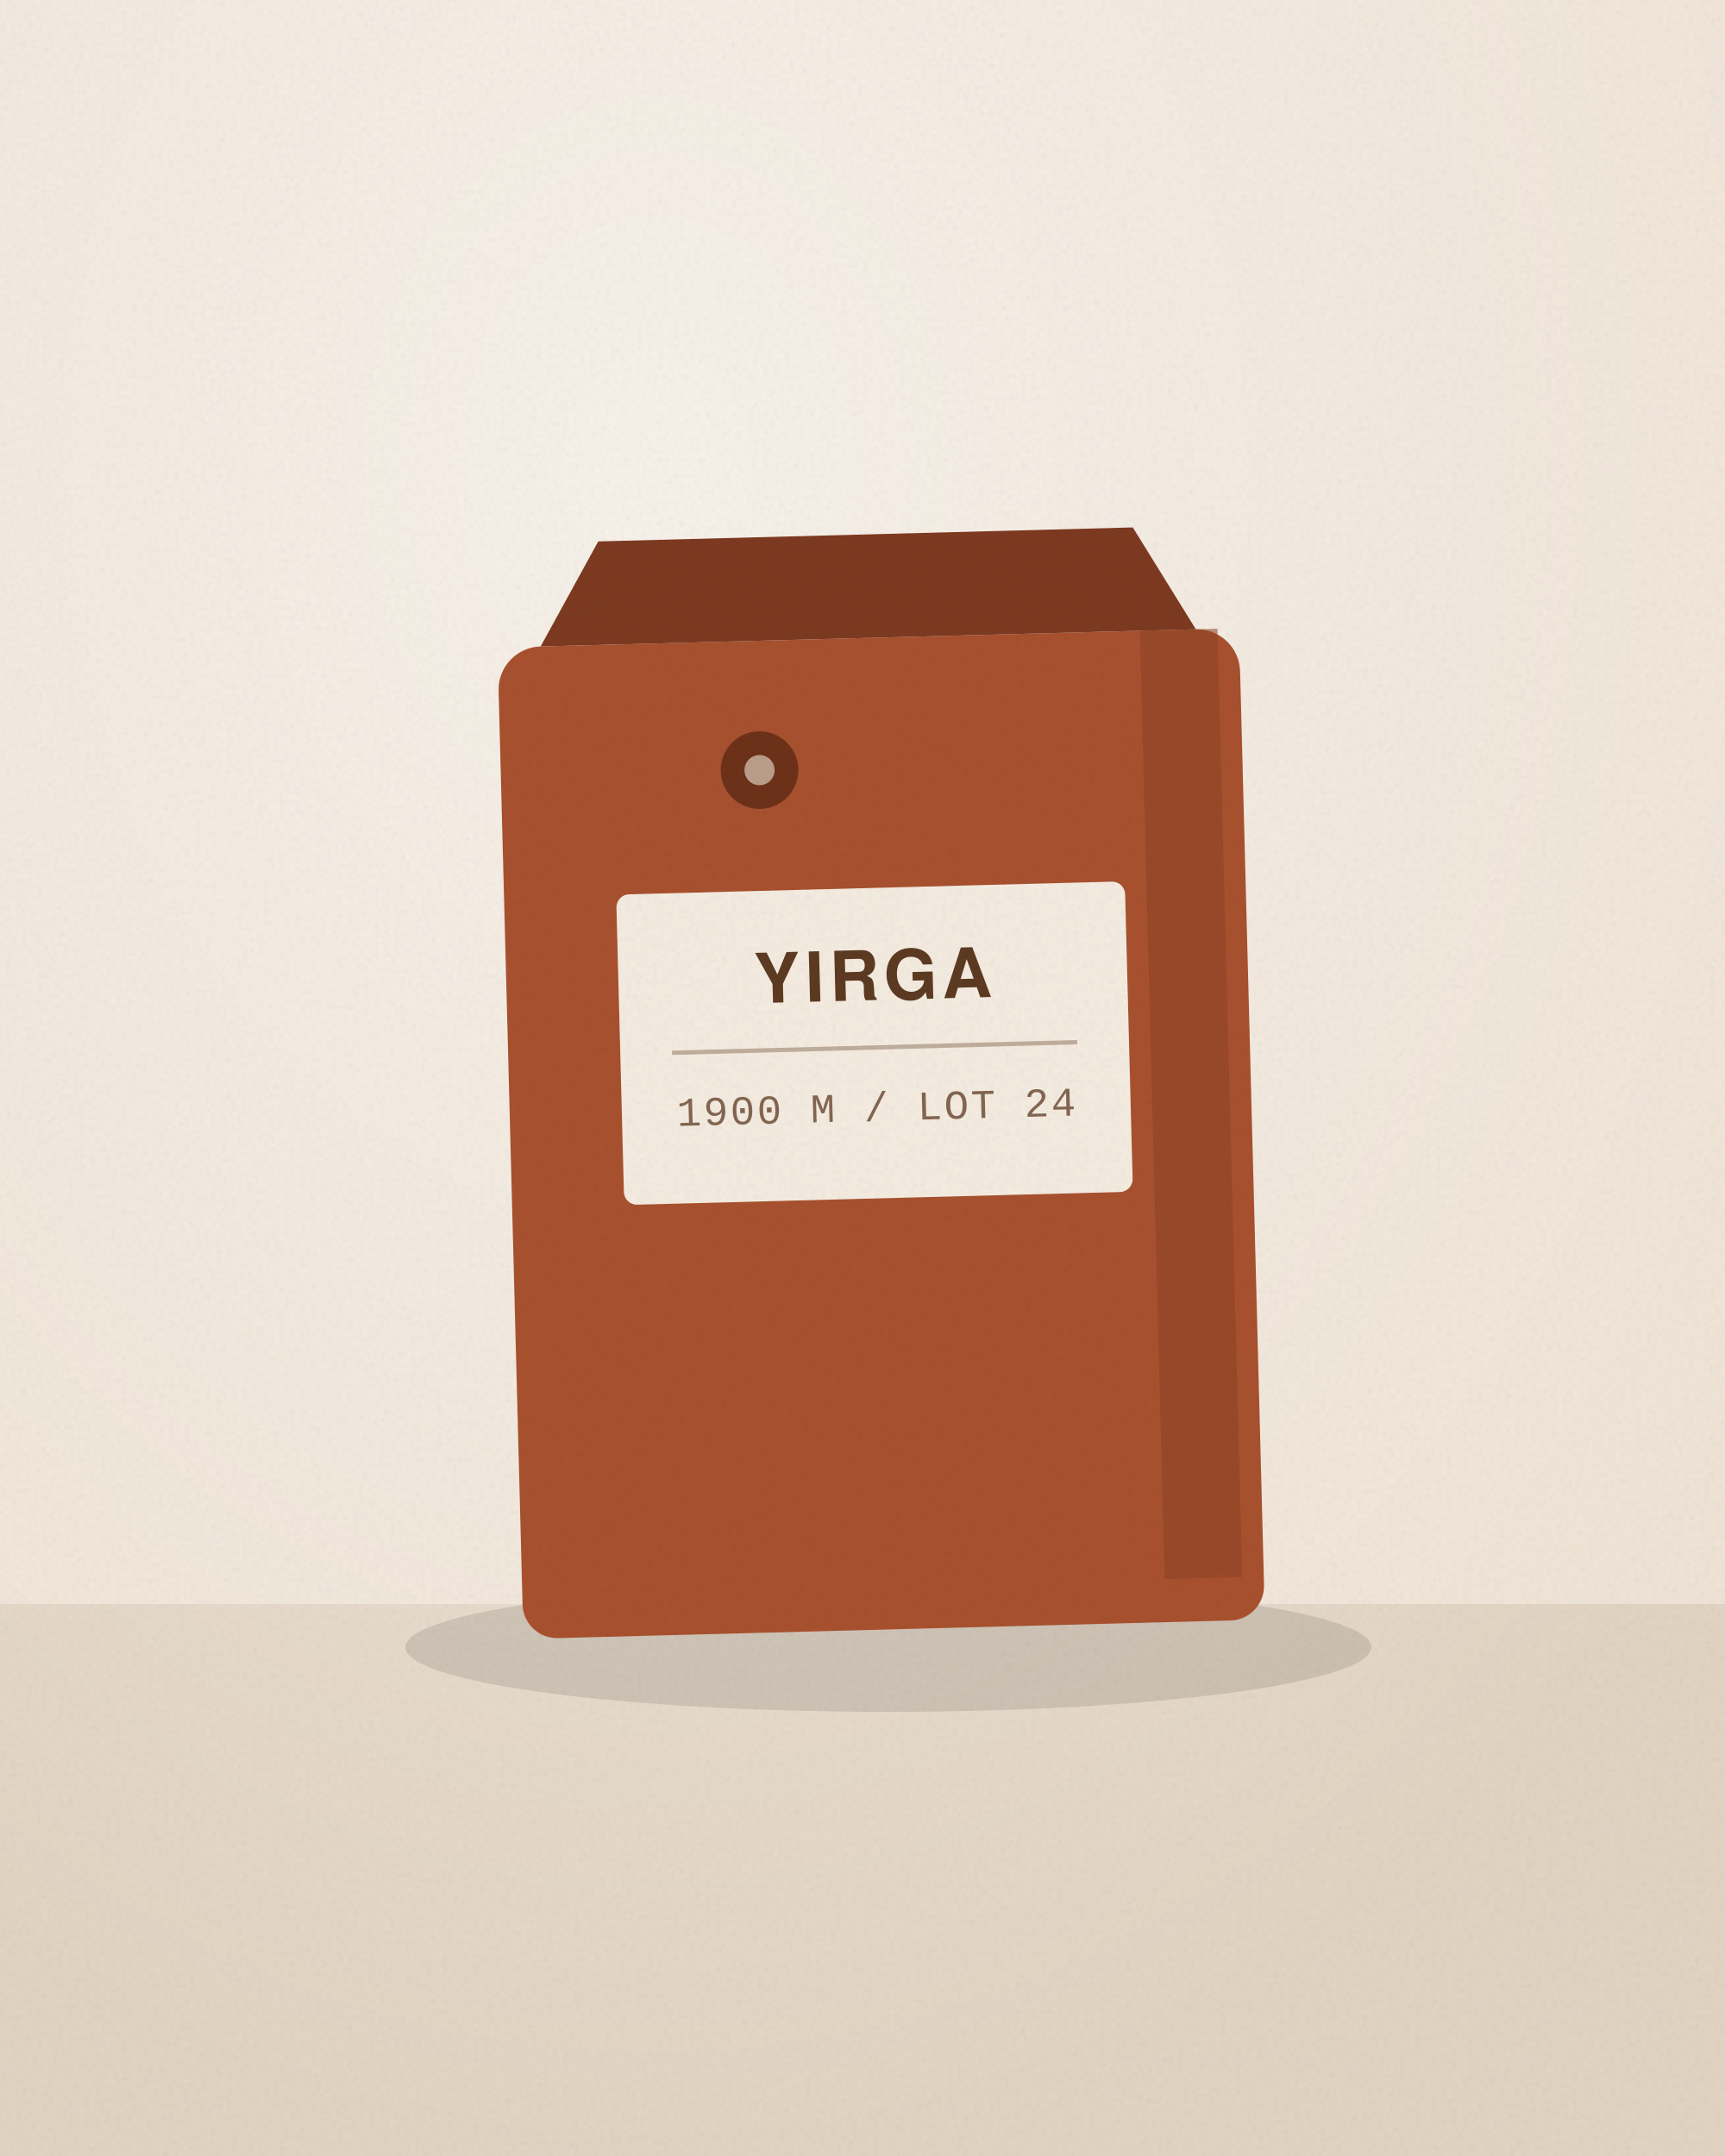
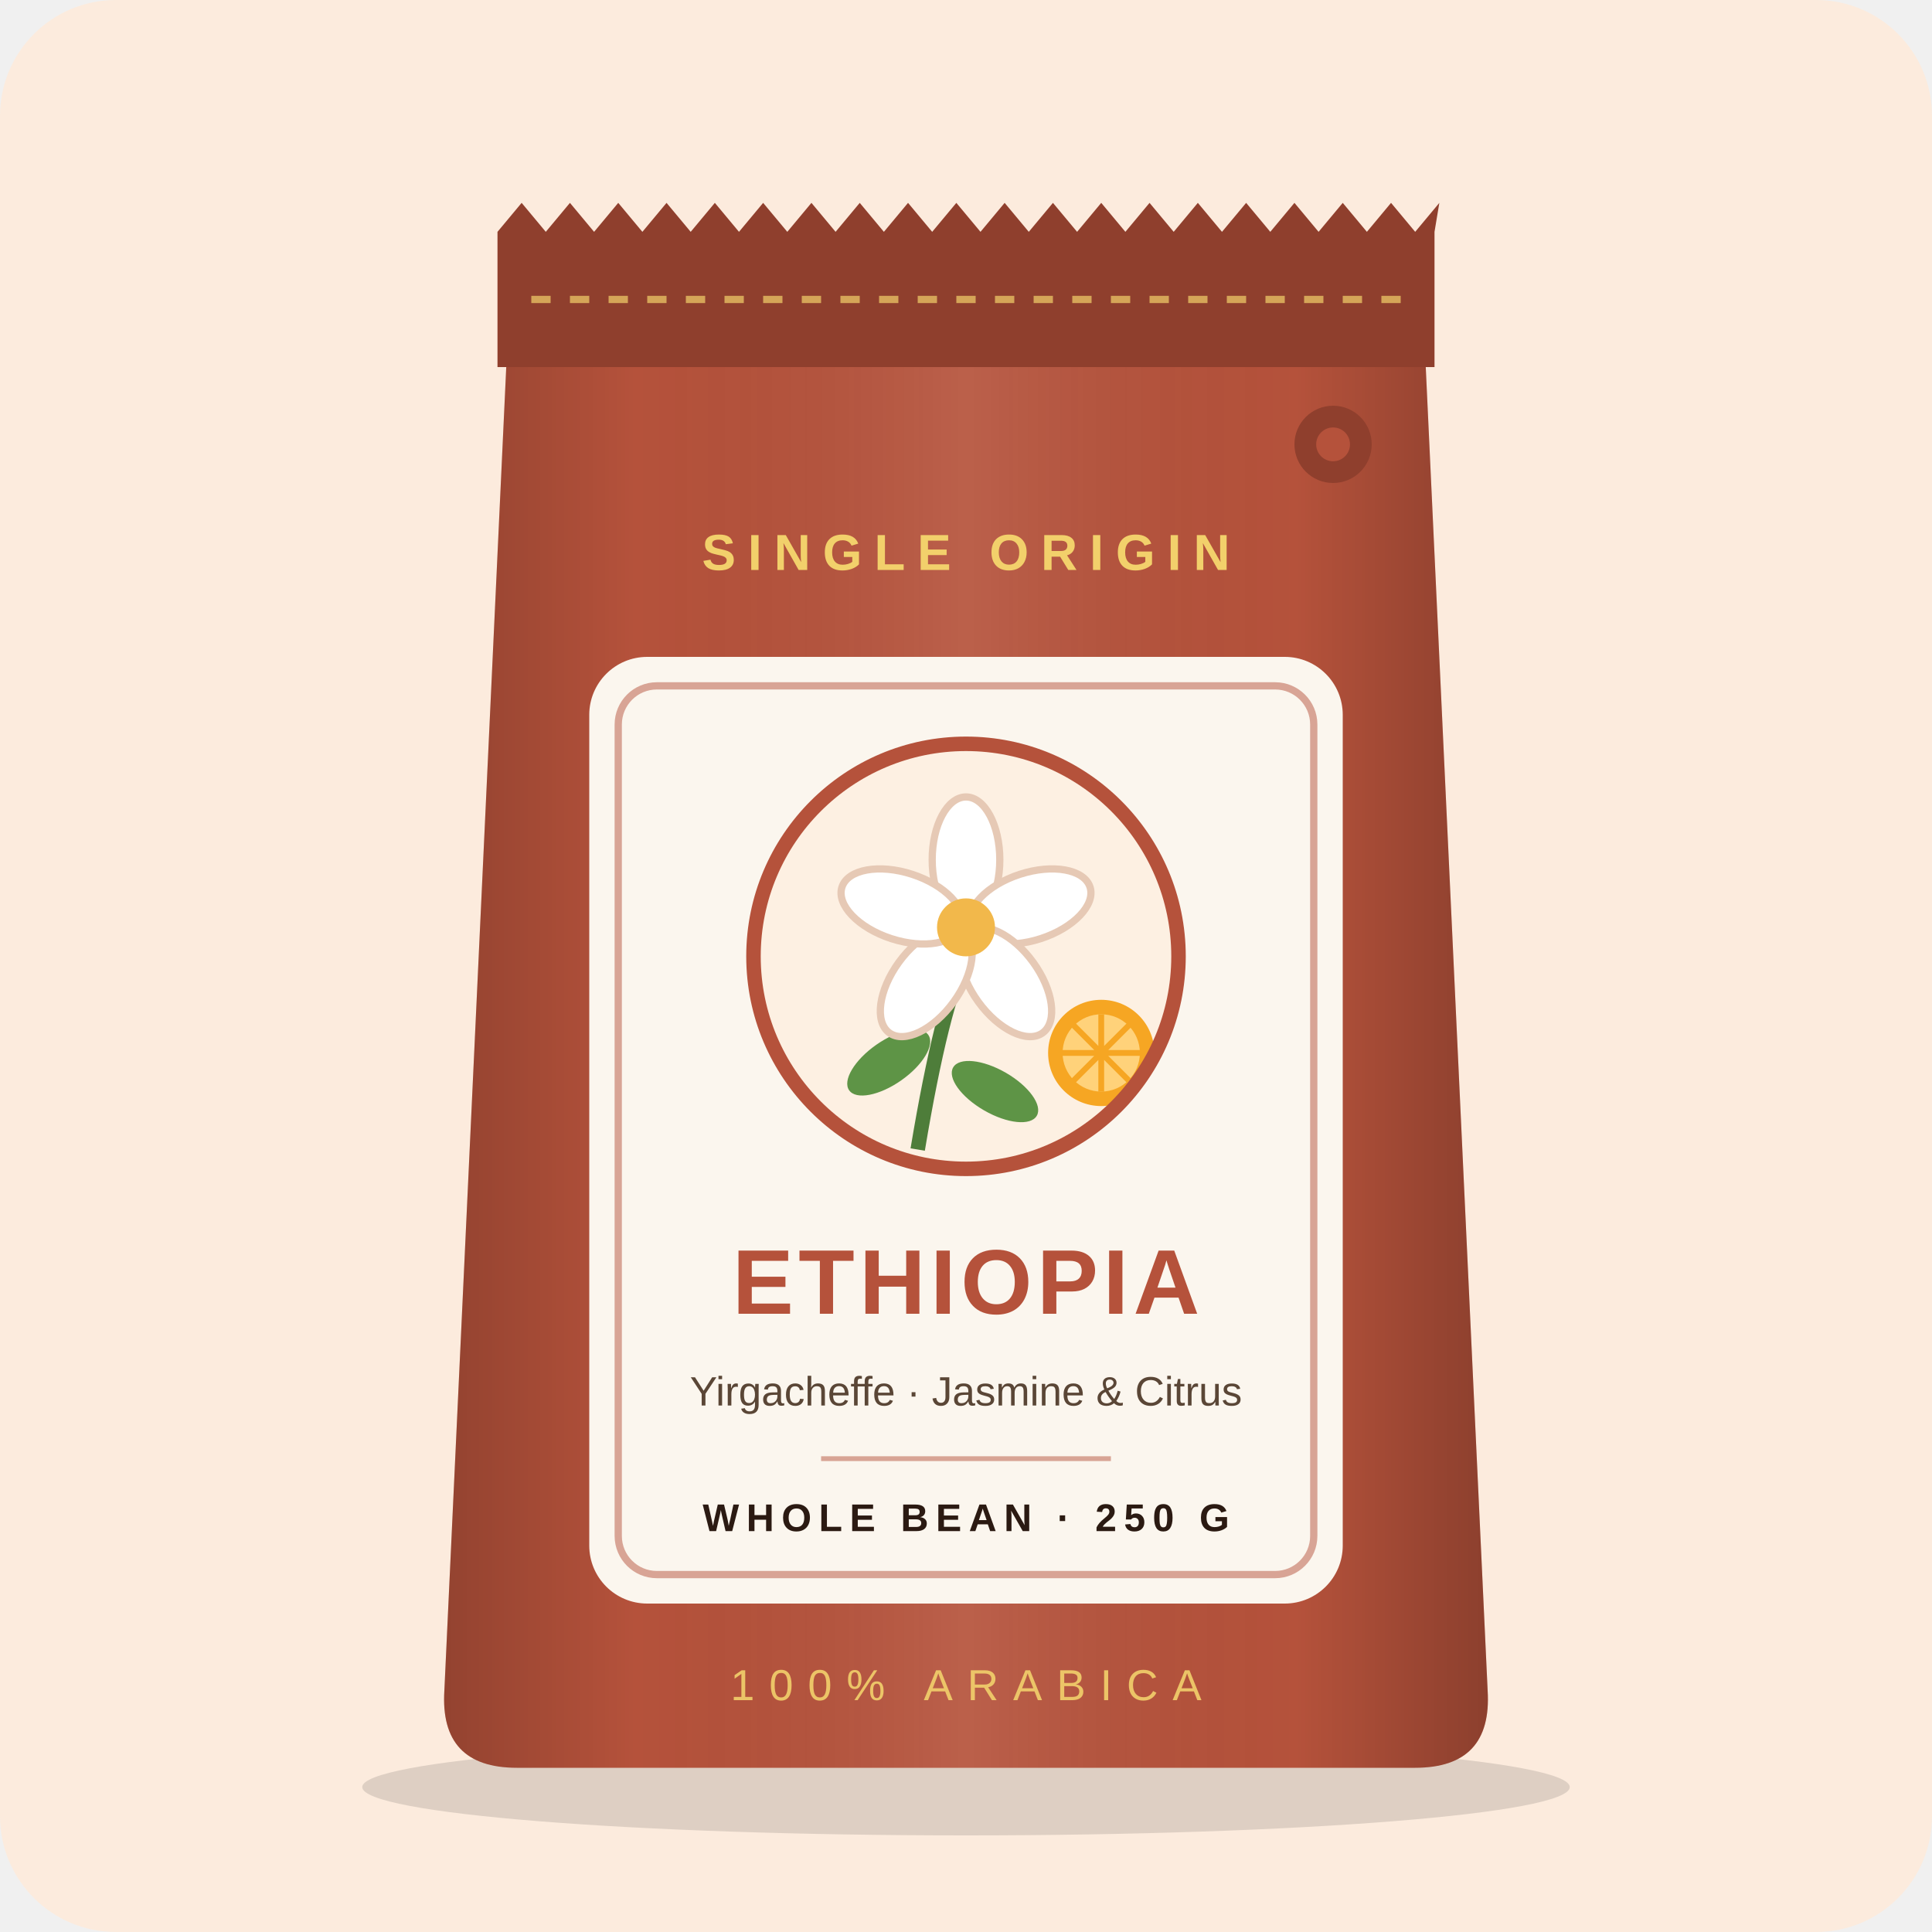
- <svg xmlns="http://www.w3.org/2000/svg" viewBox="0 0 400 500" width="400" height="500">
+ <svg xmlns="http://www.w3.org/2000/svg" viewBox="0 0 400 400" width="400" height="400">
  <defs>
-     <filter id="grain11" x="0" y="0" width="100%" height="100%">
-       <feTurbulence type="fractalNoise" baseFrequency="0.82" numOctaves="4" seed="11" />
-       <feColorMatrix type="saturate" values="0" />
-     </filter>
-     <radialGradient id="light11" cx="38%" cy="22%" r="78%">
-       <stop offset="0%" stop-color="#ffffff" stop-opacity="0.5" />
-       <stop offset="100%" stop-color="#ffffff" stop-opacity="0" />
-     </radialGradient>
+     <clipPath id="emb">
+       <circle r="44" />
+     </clipPath>
+     <linearGradient id="shine" x1="0" x2="1">
+       <stop offset="0" stop-color="#000" stop-opacity="0.18" />
+       <stop offset="0.18" stop-color="#000" stop-opacity="0" />
+       <stop offset="0.5" stop-color="#fff" stop-opacity="0.08" />
+       <stop offset="0.82" stop-color="#000" stop-opacity="0" />
+       <stop offset="1" stop-color="#000" stop-opacity="0.22" />
+     </linearGradient>
  </defs>
-   <rect width="400" height="500" fill="#efe4d6" />
-   <rect y="372" width="400" height="128" fill="#e2d4c3" />
-   <rect width="400" height="500" fill="url(#light11)" />
-   <ellipse cx="206" cy="382" rx="112" ry="15" fill="#2b2320" opacity="0.13" />
-   <g transform="rotate(-1.5 200 250)">
-     <path d="M128 148 h152 a10 10 0 0 1 10 10 v212 a8 8 0 0 1 -8 8 h-156 a8 8 0 0 1 -8 -8 v-212 a10 10 0 0 1 10 -10 z" fill="#a8512f" />
-     <path d="M128 148 h152 l-14 -24 h-124 z" fill="#7d3a21" />
-     <path d="M276 148 v220" stroke="#8c4226" stroke-width="18" stroke-opacity="0.55" />
-     <circle cx="178" cy="178" r="9" fill="#6d3119" />
-     <circle cx="178" cy="178" r="3.5" fill="#efe4d6" opacity="0.6" />
-     <rect x="144" y="206" width="118" height="72" rx="3" fill="#f4ece0" />
-     <text x="203.0" y="232" text-anchor="middle" font-family="Helvetica, Arial, sans-serif" font-size="16" font-weight="700" letter-spacing="1.2" fill="#5d3a22">YIRGA</text>
-     <line x1="156" y1="243" x2="250" y2="243" stroke="#5d3a22" stroke-opacity="0.35" stroke-width="1" />
-     <text x="203.0" y="260" text-anchor="middle" font-family="Courier New, monospace" font-size="9.5" letter-spacing="0.5" fill="#5d3a22" fill-opacity="0.75">1900 M / LOT 24</text>
+   <rect width="400" height="400" rx="24" fill="#FCEBDD" />
+   <ellipse cx="200" cy="370" rx="125" ry="10" fill="#000" opacity="0.12" />
+   <path d="M105 72 L295 72 L308 350 Q309 366 293 366 L107 366 Q91 366 92 350 Z" fill="#B5523B" />
+   <path d="M105 72 L295 72 L308 350 Q309 366 293 366 L107 366 Q91 366 92 350 Z" fill="url(#shine)" />
+   <rect x="103" y="48" width="194" height="28" fill="#8F3F2D" />
+   <path d="M103 48 L108 42 L113 48 L118 42 L123 48 L128 42 L133 48 L138 42 L143 48 L148 42 L153 48 L158 42 L163 48 L168 42 L173 48 L178 42 L183 48 L188 42 L193 48 L198 42 L203 48 L208 42 L213 48 L218 42 L223 48 L228 42 L233 48 L238 42 L243 48 L248 42 L253 48 L258 42 L263 48 L268 42 L273 48 L278 42 L283 48 L288 42 L293 48 L298 42 L297 48 Z" fill="#8F3F2D" />
+   <path d="M110 62 H290" stroke="#F2D06B" stroke-width="1.5" stroke-dasharray="4 4" opacity="0.7" />
+   <circle cx="276" cy="92" r="8" fill="#8F3F2D" />
+   <circle cx="276" cy="92" r="3.5" fill="#B5523B" />
+   <text x="200" y="118" text-anchor="middle" font-family="'Helvetica Neue', Arial, sans-serif" font-size="10.5" letter-spacing="2.5" font-weight="700" fill="#F2D06B">SINGLE ORIGIN</text>
+   <rect x="122" y="136" width="156" height="196" rx="12" fill="#FBF6EE" />
+   <rect x="128" y="142" width="144" height="184" rx="8" fill="none" stroke="#B5523B" stroke-width="1.5" opacity="0.5" />
+   <g transform="translate(200 198)">
+     <g clip-path="url(#emb)">
+       <circle r="44" fill="#FDF0E2" />
+       <path d="M-10 40 Q-5 10 0 0" stroke="#4E7D3A" stroke-width="3" fill="none" />
+       <ellipse cx="-16" cy="22" rx="10" ry="4.5" fill="#5E9446" transform="rotate(-35 -16 22)" />
+       <ellipse cx="6" cy="28" rx="10" ry="4.5" fill="#5E9446" transform="rotate(30 6 28)" />
+       <g transform="translate(0 -6)">
+         <g fill="#FFFFFF" stroke="#E6C9B5" stroke-width="1.5">
+           <ellipse cy="-14" rx="7" ry="13" />
+           <ellipse cy="-14" rx="7" ry="13" transform="rotate(72)" />
+           <ellipse cy="-14" rx="7" ry="13" transform="rotate(144)" />
+           <ellipse cy="-14" rx="7" ry="13" transform="rotate(216)" />
+           <ellipse cy="-14" rx="7" ry="13" transform="rotate(288)" />
+         </g>
+         <circle r="6" fill="#F2B84B" />
+       </g>
+       <circle cx="28" cy="20" r="11" fill="#F6A623" />
+       <circle cx="28" cy="20" r="8" fill="#FFD27A" />
+       <g stroke="#F6A623" stroke-width="1.2">
+         <path d="M28 12 V28 M20 20 H36 M22 14 L34 26 M34 14 L22 26" />
+       </g>
+     </g>
+     <circle r="44" fill="none" stroke="#B5523B" stroke-width="3" />
  </g>
-   <rect width="400" height="500" filter="url(#grain11)" opacity="0.1" style="mix-blend-mode:multiply" />
+   <text x="200" y="272" text-anchor="middle" font-family="'Helvetica Neue', Arial, sans-serif" font-size="19" font-weight="800" letter-spacing="1" fill="#B5523B">ETHIOPIA</text>
+   <text x="200" y="291" text-anchor="middle" font-family="'Helvetica Neue', Arial, sans-serif" font-size="8.5" fill="#5A4636">Yirgacheffe · Jasmine &amp; Citrus</text>
+   <path d="M170 302 H230" stroke="#B5523B" stroke-width="1" opacity="0.5" />
+   <text x="200" y="317" text-anchor="middle" font-family="'Helvetica Neue', Arial, sans-serif" font-size="8" font-weight="700" letter-spacing="1.5" fill="#2B1A12">WHOLE BEAN · 250 G</text>
+   <text x="200" y="352" text-anchor="middle" font-family="'Helvetica Neue', Arial, sans-serif" font-size="9" letter-spacing="3" fill="#F2D06B" opacity="0.9">100% ARABICA</text>
</svg>
